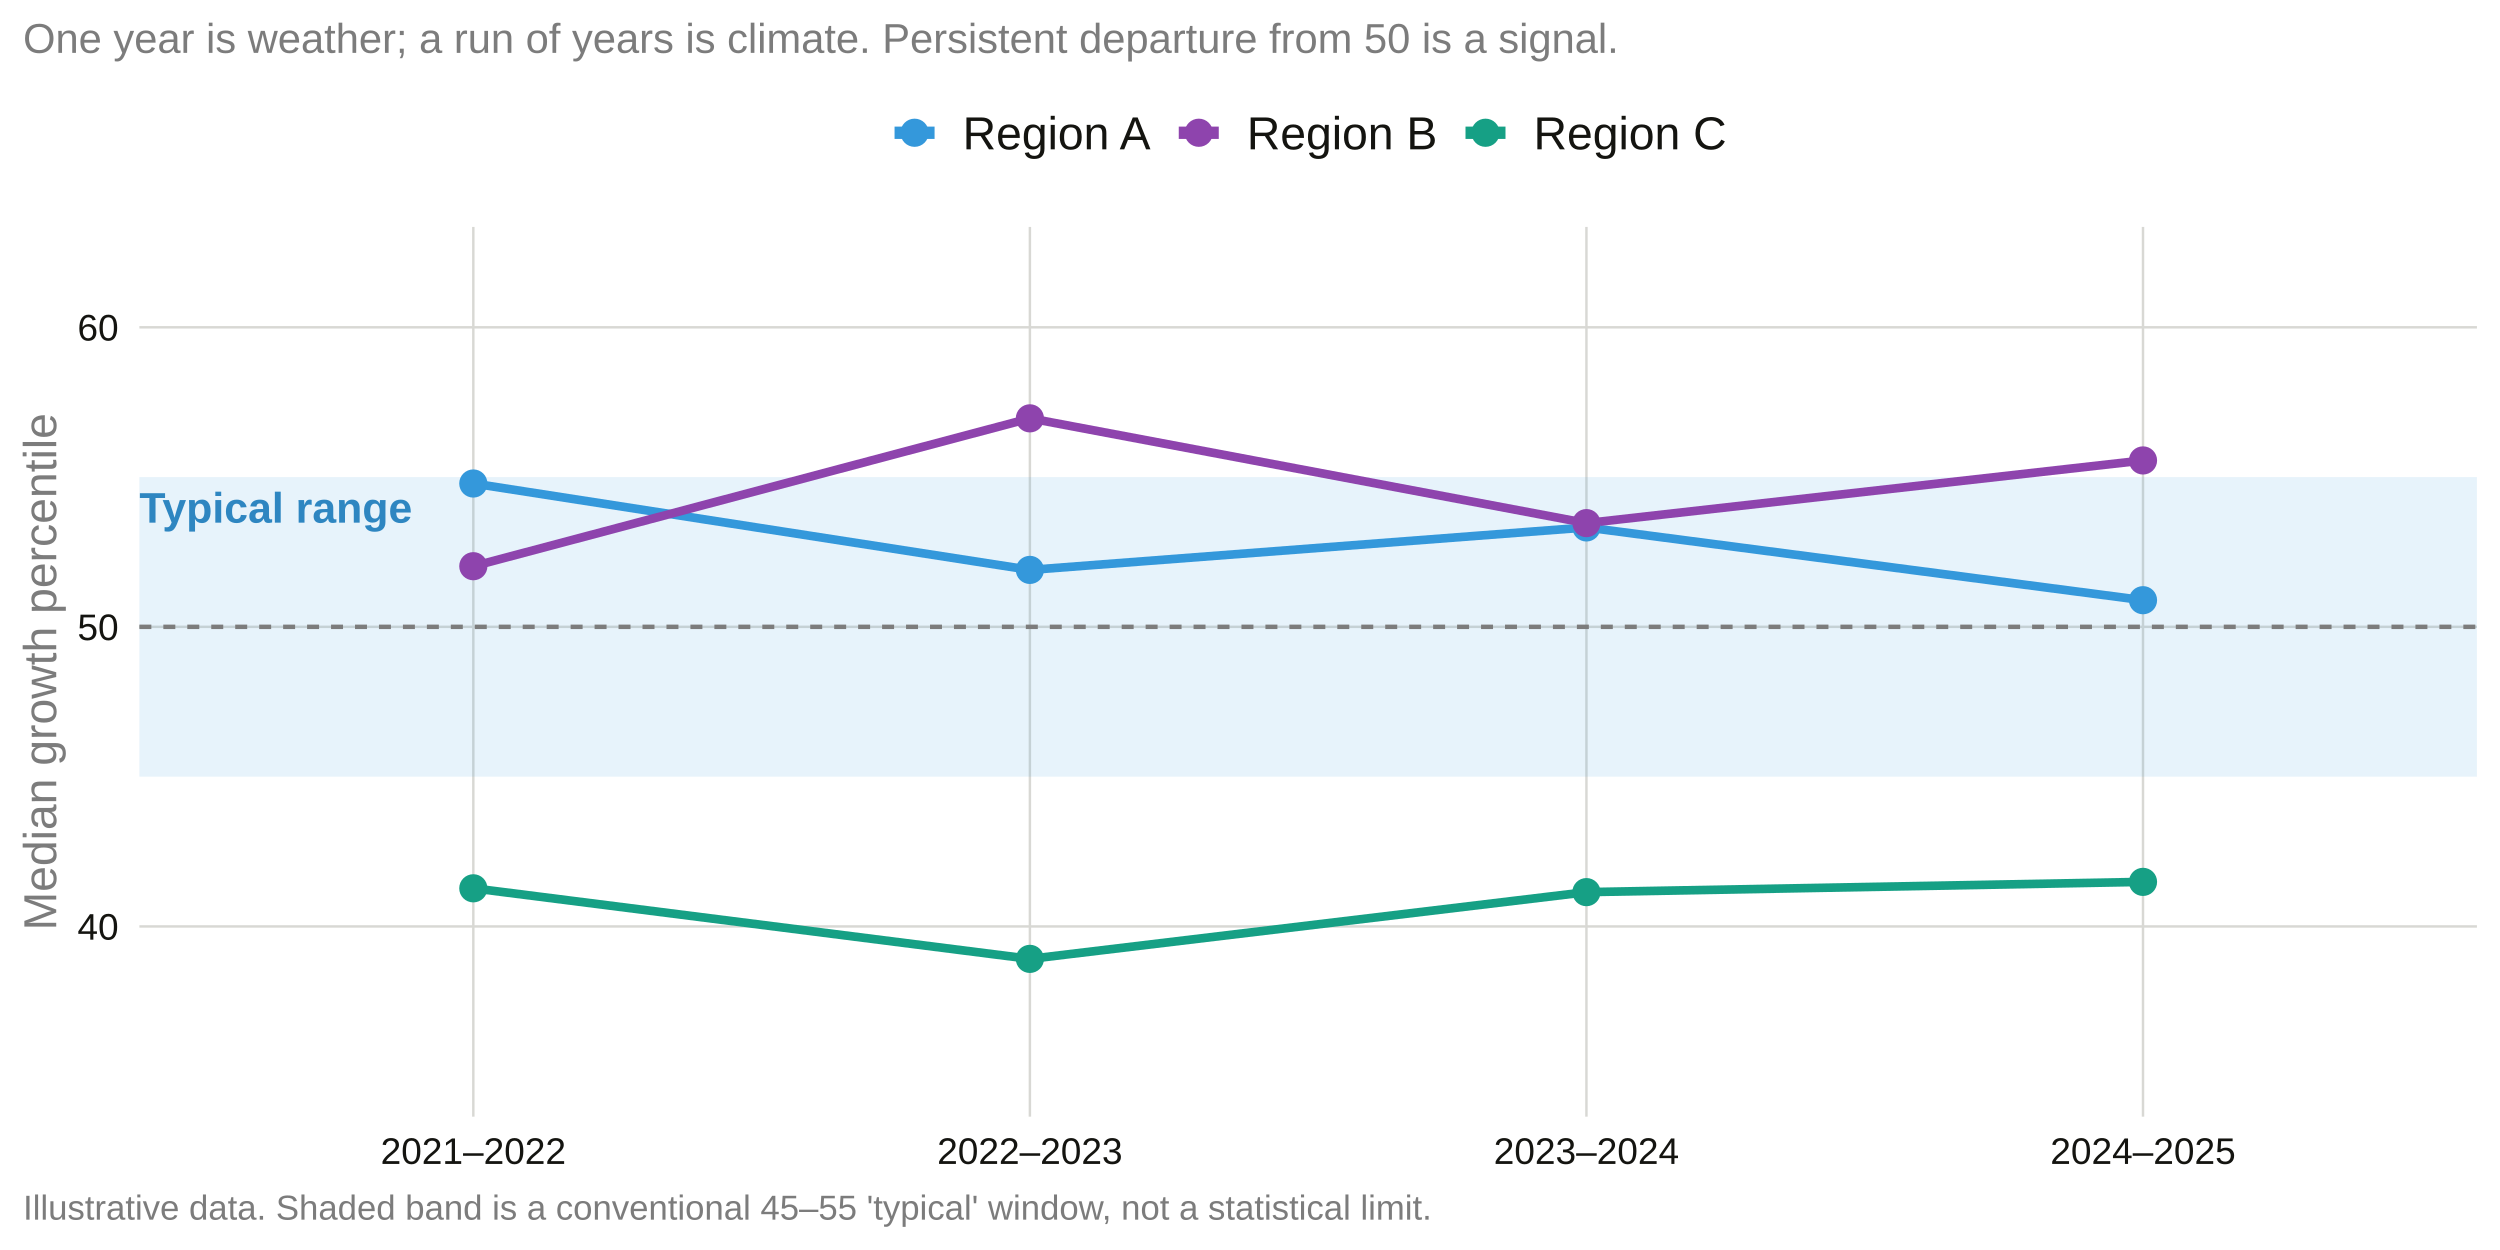
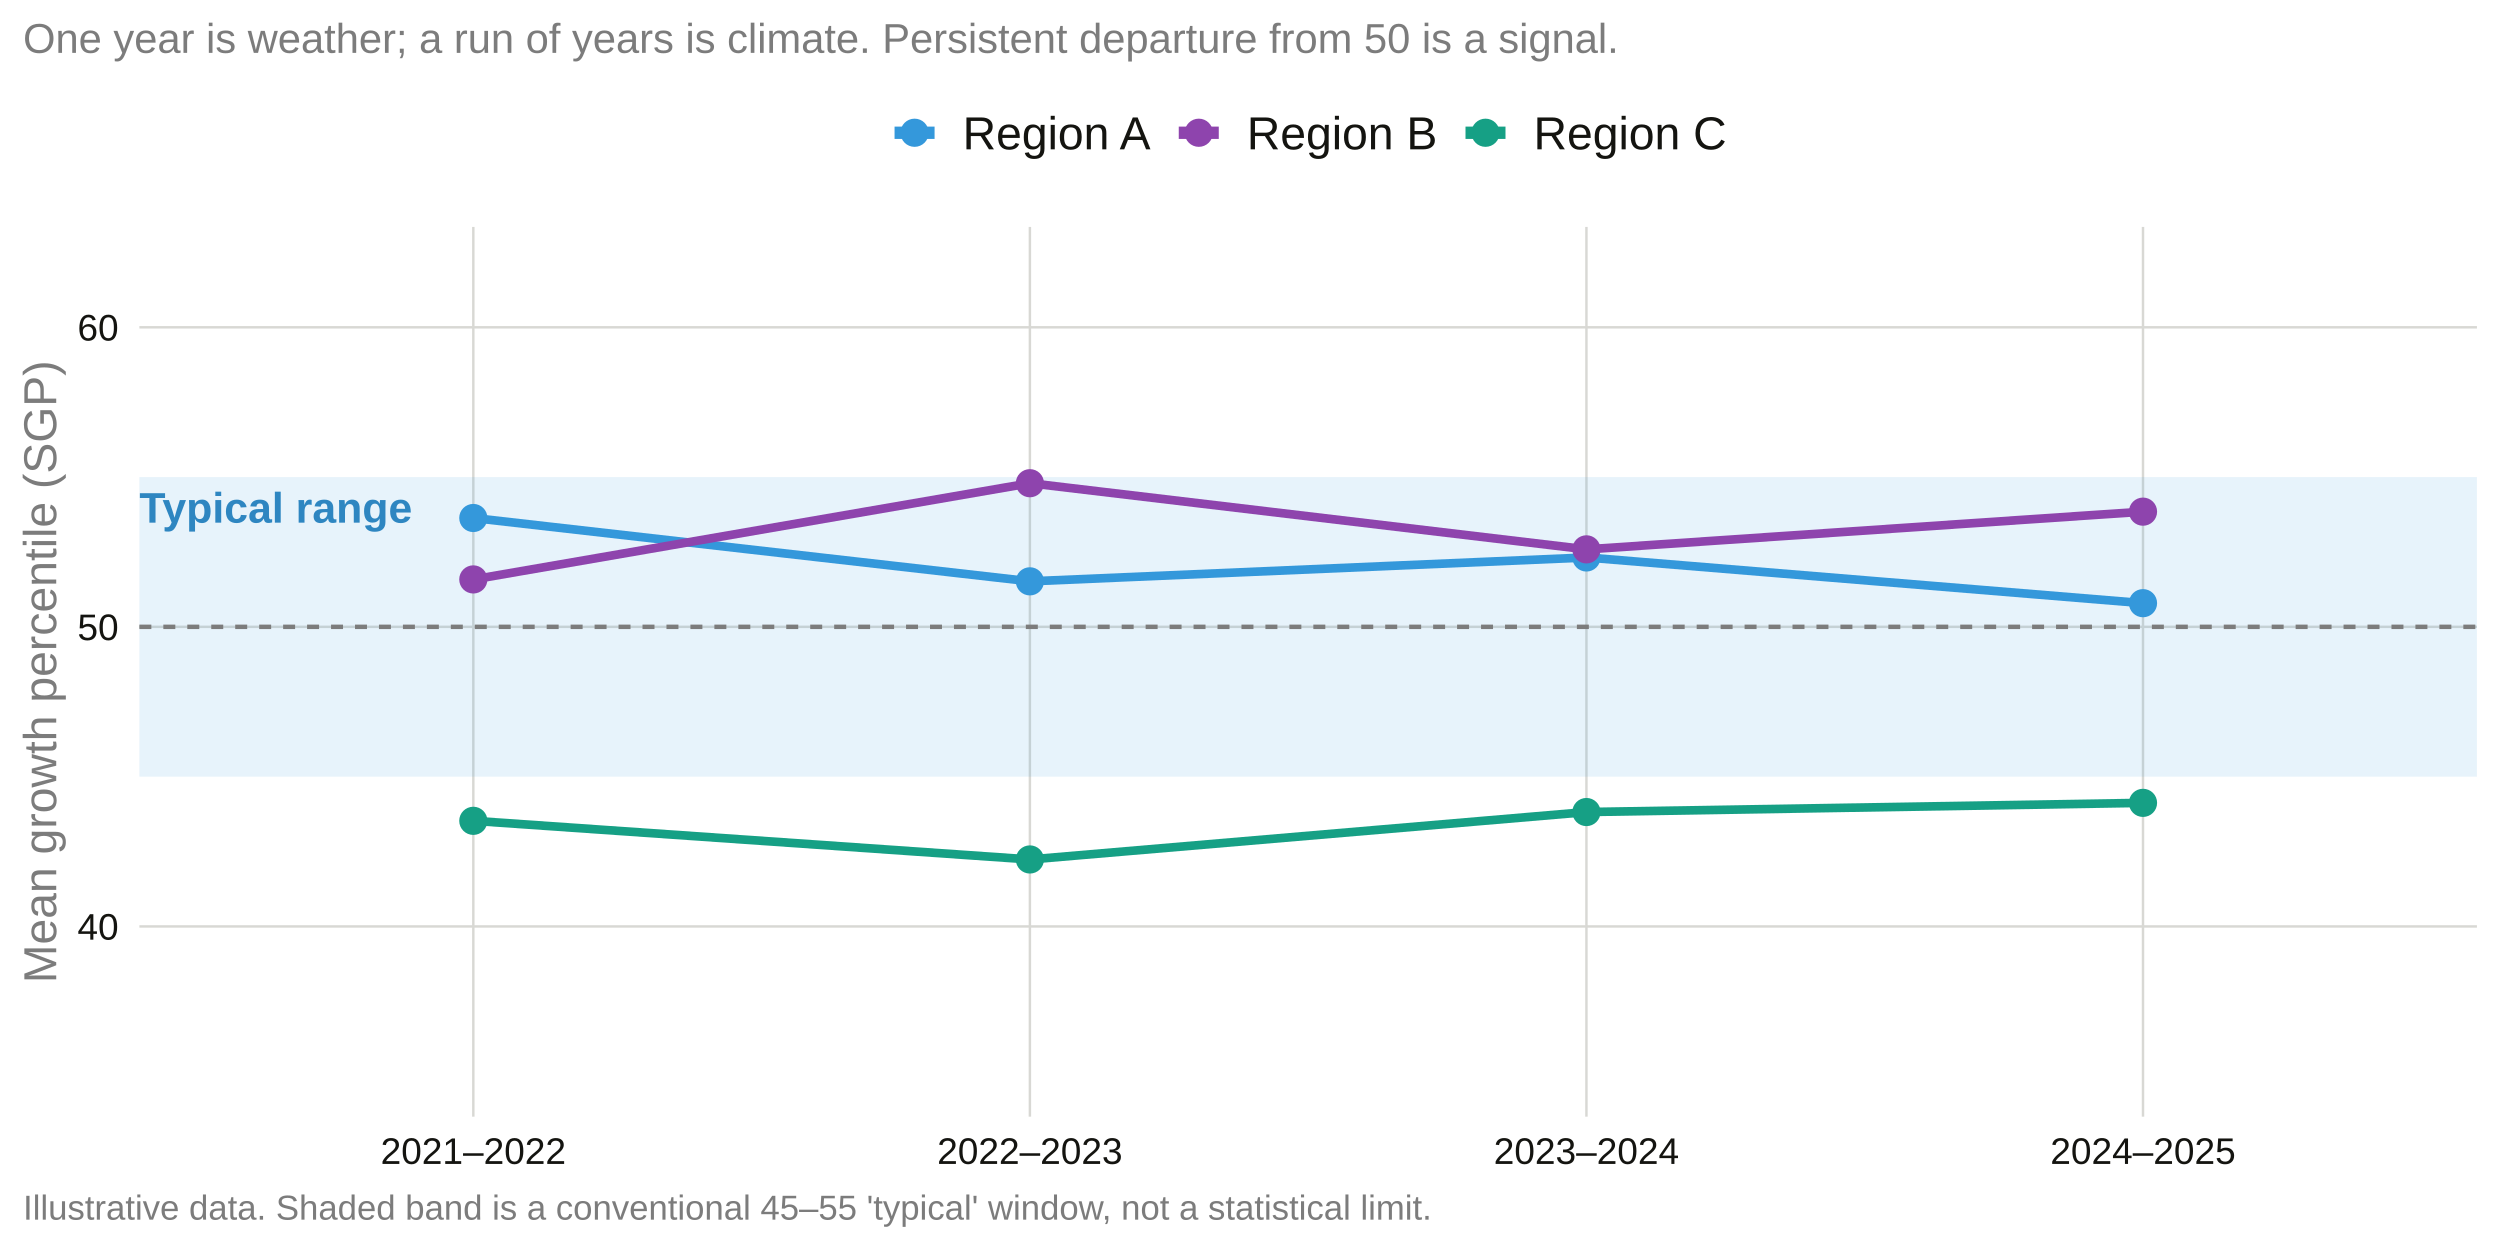
<svg xmlns="http://www.w3.org/2000/svg" width="864.00pt" height="432.00pt" viewBox="0 0 864.00 432.00">
  <g class="svglite">
    <defs>
      <style type="text/css">
    .svglite line, .svglite polyline, .svglite polygon, .svglite path, .svglite rect, .svglite circle {
      fill: none;
      stroke: #000000;
      stroke-linecap: round;
      stroke-linejoin: round;
      stroke-miterlimit: 10.00;
    }
    .svglite text {
      white-space: pre;
    }
    .svglite g.glyphgroup path {
      fill: inherit;
      stroke: none;
    }
  </style>
    </defs>
    <rect width="100%" height="100%" style="stroke: none; fill: none;" />
    <defs>
      <clipPath id="cpMC4wMHw4NjQuMDB8MC4wMHw0MzIuMDA=">
        <rect x="0.00" y="0.00" width="864.00" height="432.00" />
      </clipPath>
    </defs>
    <g clip-path="url(#cpMC4wMHw4NjQuMDB8MC4wMHw0MzIuMDA=)">
      <rect x="0" y="-0" width="864.00" height="432.00" style="stroke-width: 1.55; stroke: none;" />
    </g>
    <defs>
      <clipPath id="cpNDguMTd8ODU2LjAzfDc4LjQzfDM4NS45Mg==">
        <rect x="48.17" y="78.43" width="807.86" height="307.49" />
      </clipPath>
    </defs>
    <g clip-path="url(#cpNDguMTd8ODU2LjAzfDc4LjQzfDM4NS45Mg==)">
      <rect x="48.17" y="78.43" width="807.86" height="307.49" style="stroke-width: 1.55; stroke: none;" />
      <polyline points="48.17,320.18 856.03,320.18 " style="stroke-width: 0.85; stroke: #D8D8D4; stroke-linecap: butt;" />
      <polyline points="48.17,216.64 856.03,216.64 " style="stroke-width: 0.85; stroke: #D8D8D4; stroke-linecap: butt;" />
      <polyline points="48.17,113.11 856.03,113.11 " style="stroke-width: 0.85; stroke: #D8D8D4; stroke-linecap: butt;" />
      <polyline points="163.58,385.92 163.58,78.43 " style="stroke-width: 0.85; stroke: #D8D8D4; stroke-linecap: butt;" />
      <polyline points="355.93,385.92 355.93,78.43 " style="stroke-width: 0.85; stroke: #D8D8D4; stroke-linecap: butt;" />
      <polyline points="548.27,385.92 548.27,78.43 " style="stroke-width: 0.85; stroke: #D8D8D4; stroke-linecap: butt;" />
      <polyline points="740.62,385.92 740.62,78.43 " style="stroke-width: 0.85; stroke: #D8D8D4; stroke-linecap: butt;" />
      <rect x="48.17" y="164.88" width="807.86" height="103.53" style="stroke-width: 1.55; stroke: none; stroke-linecap: butt; stroke-linejoin: miter; fill: #3498DB; fill-opacity: 0.12;" />
      <text x="48.17" y="180.64" style="font-size: 14.80px; font-weight: bold;fill: #2E86C1; font-family: &quot;Arial&quot;;" textLength="102.42px" lengthAdjust="spacingAndGlyphs">  Typical range</text>
      <line x1="48.17" y1="216.64" x2="856.03" y2="216.64" style="stroke-width: 1.55; stroke: #7C7C7C; stroke-dasharray: 4.14,4.14; stroke-linecap: butt;" />
-       <polyline points="163.58,167.10 355.93,196.96 548.27,182.28 740.62,207.43 " style="stroke-width: 2.99; stroke: #3498DB; stroke-linecap: butt;" />
-       <polyline points="163.58,195.68 355.93,144.58 548.27,180.79 740.62,159.13 " style="stroke-width: 2.99; stroke: #8E44AD; stroke-linecap: butt;" />
-       <polyline points="163.58,307.00 355.93,331.39 548.27,308.32 740.62,304.78 " style="stroke-width: 2.99; stroke: #16A085; stroke-linecap: butt;" />
-       <circle cx="548.27" cy="182.28" r="4.36" style="stroke-width: 1.03; stroke: #3498DB; fill: #3498DB;" />
-       <circle cx="740.62" cy="207.43" r="4.36" style="stroke-width: 1.03; stroke: #3498DB; fill: #3498DB;" />
-       <circle cx="163.58" cy="195.68" r="4.36" style="stroke-width: 1.03; stroke: #8E44AD; fill: #8E44AD;" />
-       <circle cx="355.93" cy="144.58" r="4.36" style="stroke-width: 1.03; stroke: #8E44AD; fill: #8E44AD;" />
-       <circle cx="548.27" cy="180.79" r="4.36" style="stroke-width: 1.03; stroke: #8E44AD; fill: #8E44AD;" />
-       <circle cx="740.62" cy="159.13" r="4.36" style="stroke-width: 1.03; stroke: #8E44AD; fill: #8E44AD;" />
-       <circle cx="163.58" cy="167.10" r="4.36" style="stroke-width: 1.03; stroke: #3498DB; fill: #3498DB;" />
-       <circle cx="355.93" cy="196.96" r="4.36" style="stroke-width: 1.03; stroke: #3498DB; fill: #3498DB;" />
-       <circle cx="163.58" cy="307.00" r="4.36" style="stroke-width: 1.03; stroke: #16A085; fill: #16A085;" />
-       <circle cx="355.93" cy="331.39" r="4.36" style="stroke-width: 1.03; stroke: #16A085; fill: #16A085;" />
-       <circle cx="548.27" cy="308.32" r="4.36" style="stroke-width: 1.03; stroke: #16A085; fill: #16A085;" />
-       <circle cx="740.62" cy="304.78" r="4.36" style="stroke-width: 1.03; stroke: #16A085; fill: #16A085;" />
+       <polyline points="163.58,179.02 355.93,200.91 548.27,192.66 740.62,208.46 " style="stroke-width: 2.99; stroke: #3498DB; stroke-linecap: butt;" />
+       <polyline points="163.58,200.25 355.93,167.00 548.27,189.86 740.62,176.83 " style="stroke-width: 2.99; stroke: #8E44AD; stroke-linecap: butt;" />
+       <polyline points="163.58,283.68 355.93,297.03 548.27,280.64 740.62,277.47 " style="stroke-width: 2.99; stroke: #16A085; stroke-linecap: butt;" />
+       <circle cx="548.27" cy="192.66" r="4.36" style="stroke-width: 1.03; stroke: #3498DB; fill: #3498DB;" />
+       <circle cx="740.62" cy="208.46" r="4.36" style="stroke-width: 1.03; stroke: #3498DB; fill: #3498DB;" />
+       <circle cx="163.58" cy="200.25" r="4.36" style="stroke-width: 1.03; stroke: #8E44AD; fill: #8E44AD;" />
+       <circle cx="355.93" cy="167.00" r="4.36" style="stroke-width: 1.03; stroke: #8E44AD; fill: #8E44AD;" />
+       <circle cx="548.27" cy="189.86" r="4.36" style="stroke-width: 1.03; stroke: #8E44AD; fill: #8E44AD;" />
+       <circle cx="740.62" cy="176.83" r="4.36" style="stroke-width: 1.03; stroke: #8E44AD; fill: #8E44AD;" />
+       <circle cx="163.58" cy="179.02" r="4.36" style="stroke-width: 1.03; stroke: #3498DB; fill: #3498DB;" />
+       <circle cx="355.93" cy="200.91" r="4.36" style="stroke-width: 1.03; stroke: #3498DB; fill: #3498DB;" />
+       <circle cx="163.58" cy="283.68" r="4.36" style="stroke-width: 1.03; stroke: #16A085; fill: #16A085;" />
+       <circle cx="355.93" cy="297.03" r="4.36" style="stroke-width: 1.03; stroke: #16A085; fill: #16A085;" />
+       <circle cx="548.27" cy="280.64" r="4.36" style="stroke-width: 1.03; stroke: #16A085; fill: #16A085;" />
+       <circle cx="740.62" cy="277.47" r="4.36" style="stroke-width: 1.03; stroke: #16A085; fill: #16A085;" />
    </g>
    <g clip-path="url(#cpMC4wMHw4NjQuMDB8MC4wMHw0MzIuMDA=)">
      <text x="41.00" y="324.75" text-anchor="end" style="font-size: 12.80px;fill: #141410; font-family: &quot;Arial&quot;;" textLength="14.22px" lengthAdjust="spacingAndGlyphs">40</text>
      <text x="41.00" y="221.22" text-anchor="end" style="font-size: 12.80px;fill: #141410; font-family: &quot;Arial&quot;;" textLength="14.22px" lengthAdjust="spacingAndGlyphs">50</text>
      <text x="41.00" y="117.69" text-anchor="end" style="font-size: 12.80px;fill: #141410; font-family: &quot;Arial&quot;;" textLength="14.22px" lengthAdjust="spacingAndGlyphs">60</text>
      <text x="163.58" y="402.25" text-anchor="middle" style="font-size: 12.80px;fill: #141410; font-family: &quot;Arial&quot;;" textLength="63.98px" lengthAdjust="spacingAndGlyphs">2021–2022</text>
      <text x="355.93" y="402.25" text-anchor="middle" style="font-size: 12.80px;fill: #141410; font-family: &quot;Arial&quot;;" textLength="63.98px" lengthAdjust="spacingAndGlyphs">2022–2023</text>
      <text x="548.27" y="402.25" text-anchor="middle" style="font-size: 12.80px;fill: #141410; font-family: &quot;Arial&quot;;" textLength="63.98px" lengthAdjust="spacingAndGlyphs">2023–2024</text>
      <text x="740.62" y="402.25" text-anchor="middle" style="font-size: 12.80px;fill: #141410; font-family: &quot;Arial&quot;;" textLength="63.98px" lengthAdjust="spacingAndGlyphs">2024–2025</text>
-       <text transform="translate(19.43,232.17) rotate(-90)" text-anchor="middle" style="font-size: 16.00px;fill: #7C7C7C; font-family: &quot;Arial&quot;;" textLength="178.92px" lengthAdjust="spacingAndGlyphs">Median growth percentile</text>
+       <text transform="translate(19.43,232.17) rotate(-90)" text-anchor="middle" style="font-size: 16.00px;fill: #7C7C7C; font-family: &quot;Arial&quot;;" textLength="215.36px" lengthAdjust="spacingAndGlyphs">Mean growth percentile (SGP)</text>
      <line x1="309.16" y1="45.88" x2="322.99" y2="45.88" style="stroke-width: 4.27; stroke: #3498DB; stroke-linecap: butt;" />
      <circle cx="316.08" cy="45.88" r="4.36" style="stroke-width: 1.03; stroke: #3498DB; fill: #3498DB;" />
      <line x1="407.38" y1="45.88" x2="421.21" y2="45.88" style="stroke-width: 4.27; stroke: #8E44AD; stroke-linecap: butt;" />
      <circle cx="414.30" cy="45.88" r="4.36" style="stroke-width: 1.03; stroke: #8E44AD; fill: #8E44AD;" />
      <line x1="506.48" y1="45.88" x2="520.30" y2="45.88" style="stroke-width: 4.27; stroke: #16A085; stroke-linecap: butt;" />
      <circle cx="513.39" cy="45.88" r="4.36" style="stroke-width: 1.03; stroke: #16A085; fill: #16A085;" />
      <text x="332.69" y="51.61" style="font-size: 16.00px;fill: #141410; font-family: &quot;Arial&quot;;" textLength="65.00px" lengthAdjust="spacingAndGlyphs">Region A</text>
      <text x="430.91" y="51.61" style="font-size: 16.00px;fill: #141410; font-family: &quot;Arial&quot;;" textLength="65.88px" lengthAdjust="spacingAndGlyphs">Region B</text>
      <text x="530.00" y="51.61" style="font-size: 16.00px;fill: #141410; font-family: &quot;Arial&quot;;" textLength="66.77px" lengthAdjust="spacingAndGlyphs">Region C</text>
      <text x="7.97" y="18.27" style="font-size: 14.40px;fill: #7C7C7C; font-family: &quot;Arial&quot;;" textLength="551.17px" lengthAdjust="spacingAndGlyphs">One year is weather; a run of years is climate. Persistent departure from 50 is a signal.</text>
      <text x="7.97" y="421.51" style="font-size: 12.00px;fill: #7C7C7C; font-family: &quot;Arial&quot;;" textLength="486.75px" lengthAdjust="spacingAndGlyphs">Illustrative data. Shaded band is a conventional 45–55 'typical' window, not a statistical limit.</text>
    </g>
  </g>
</svg>
